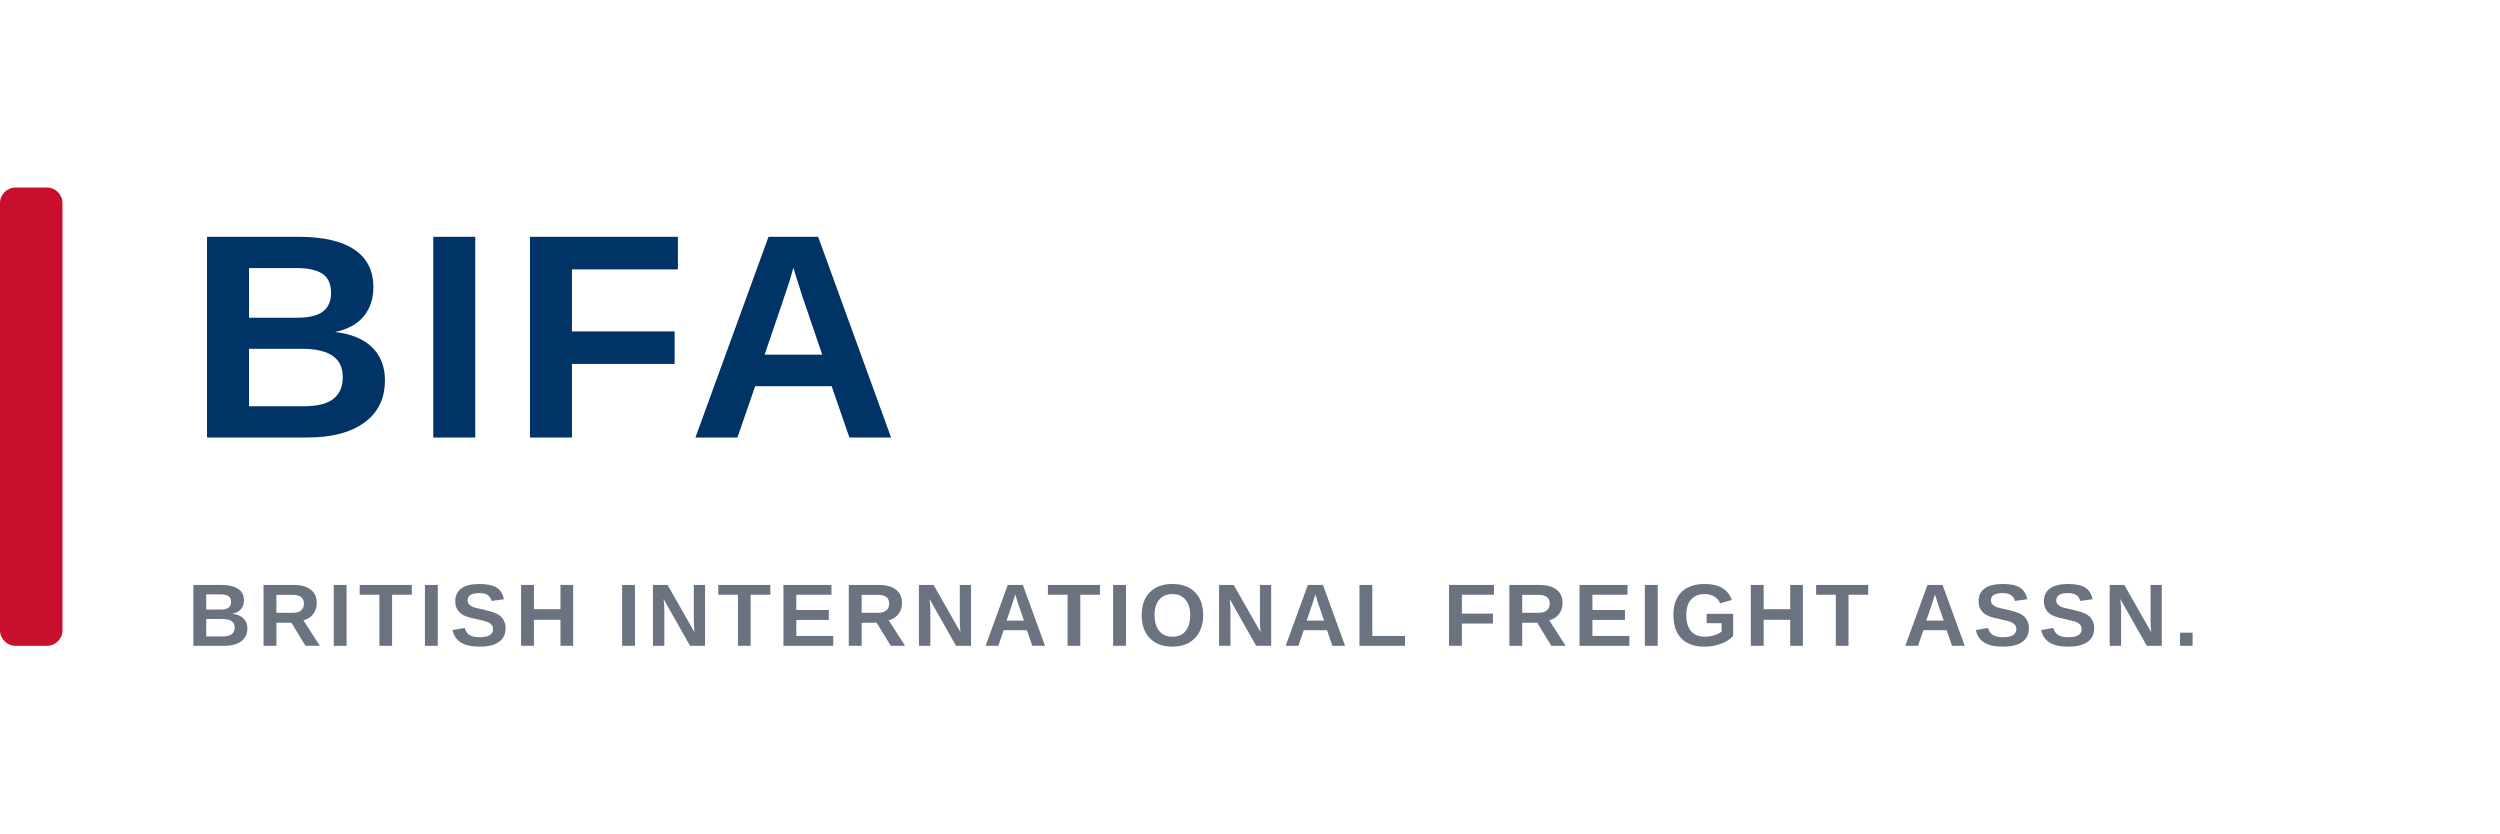
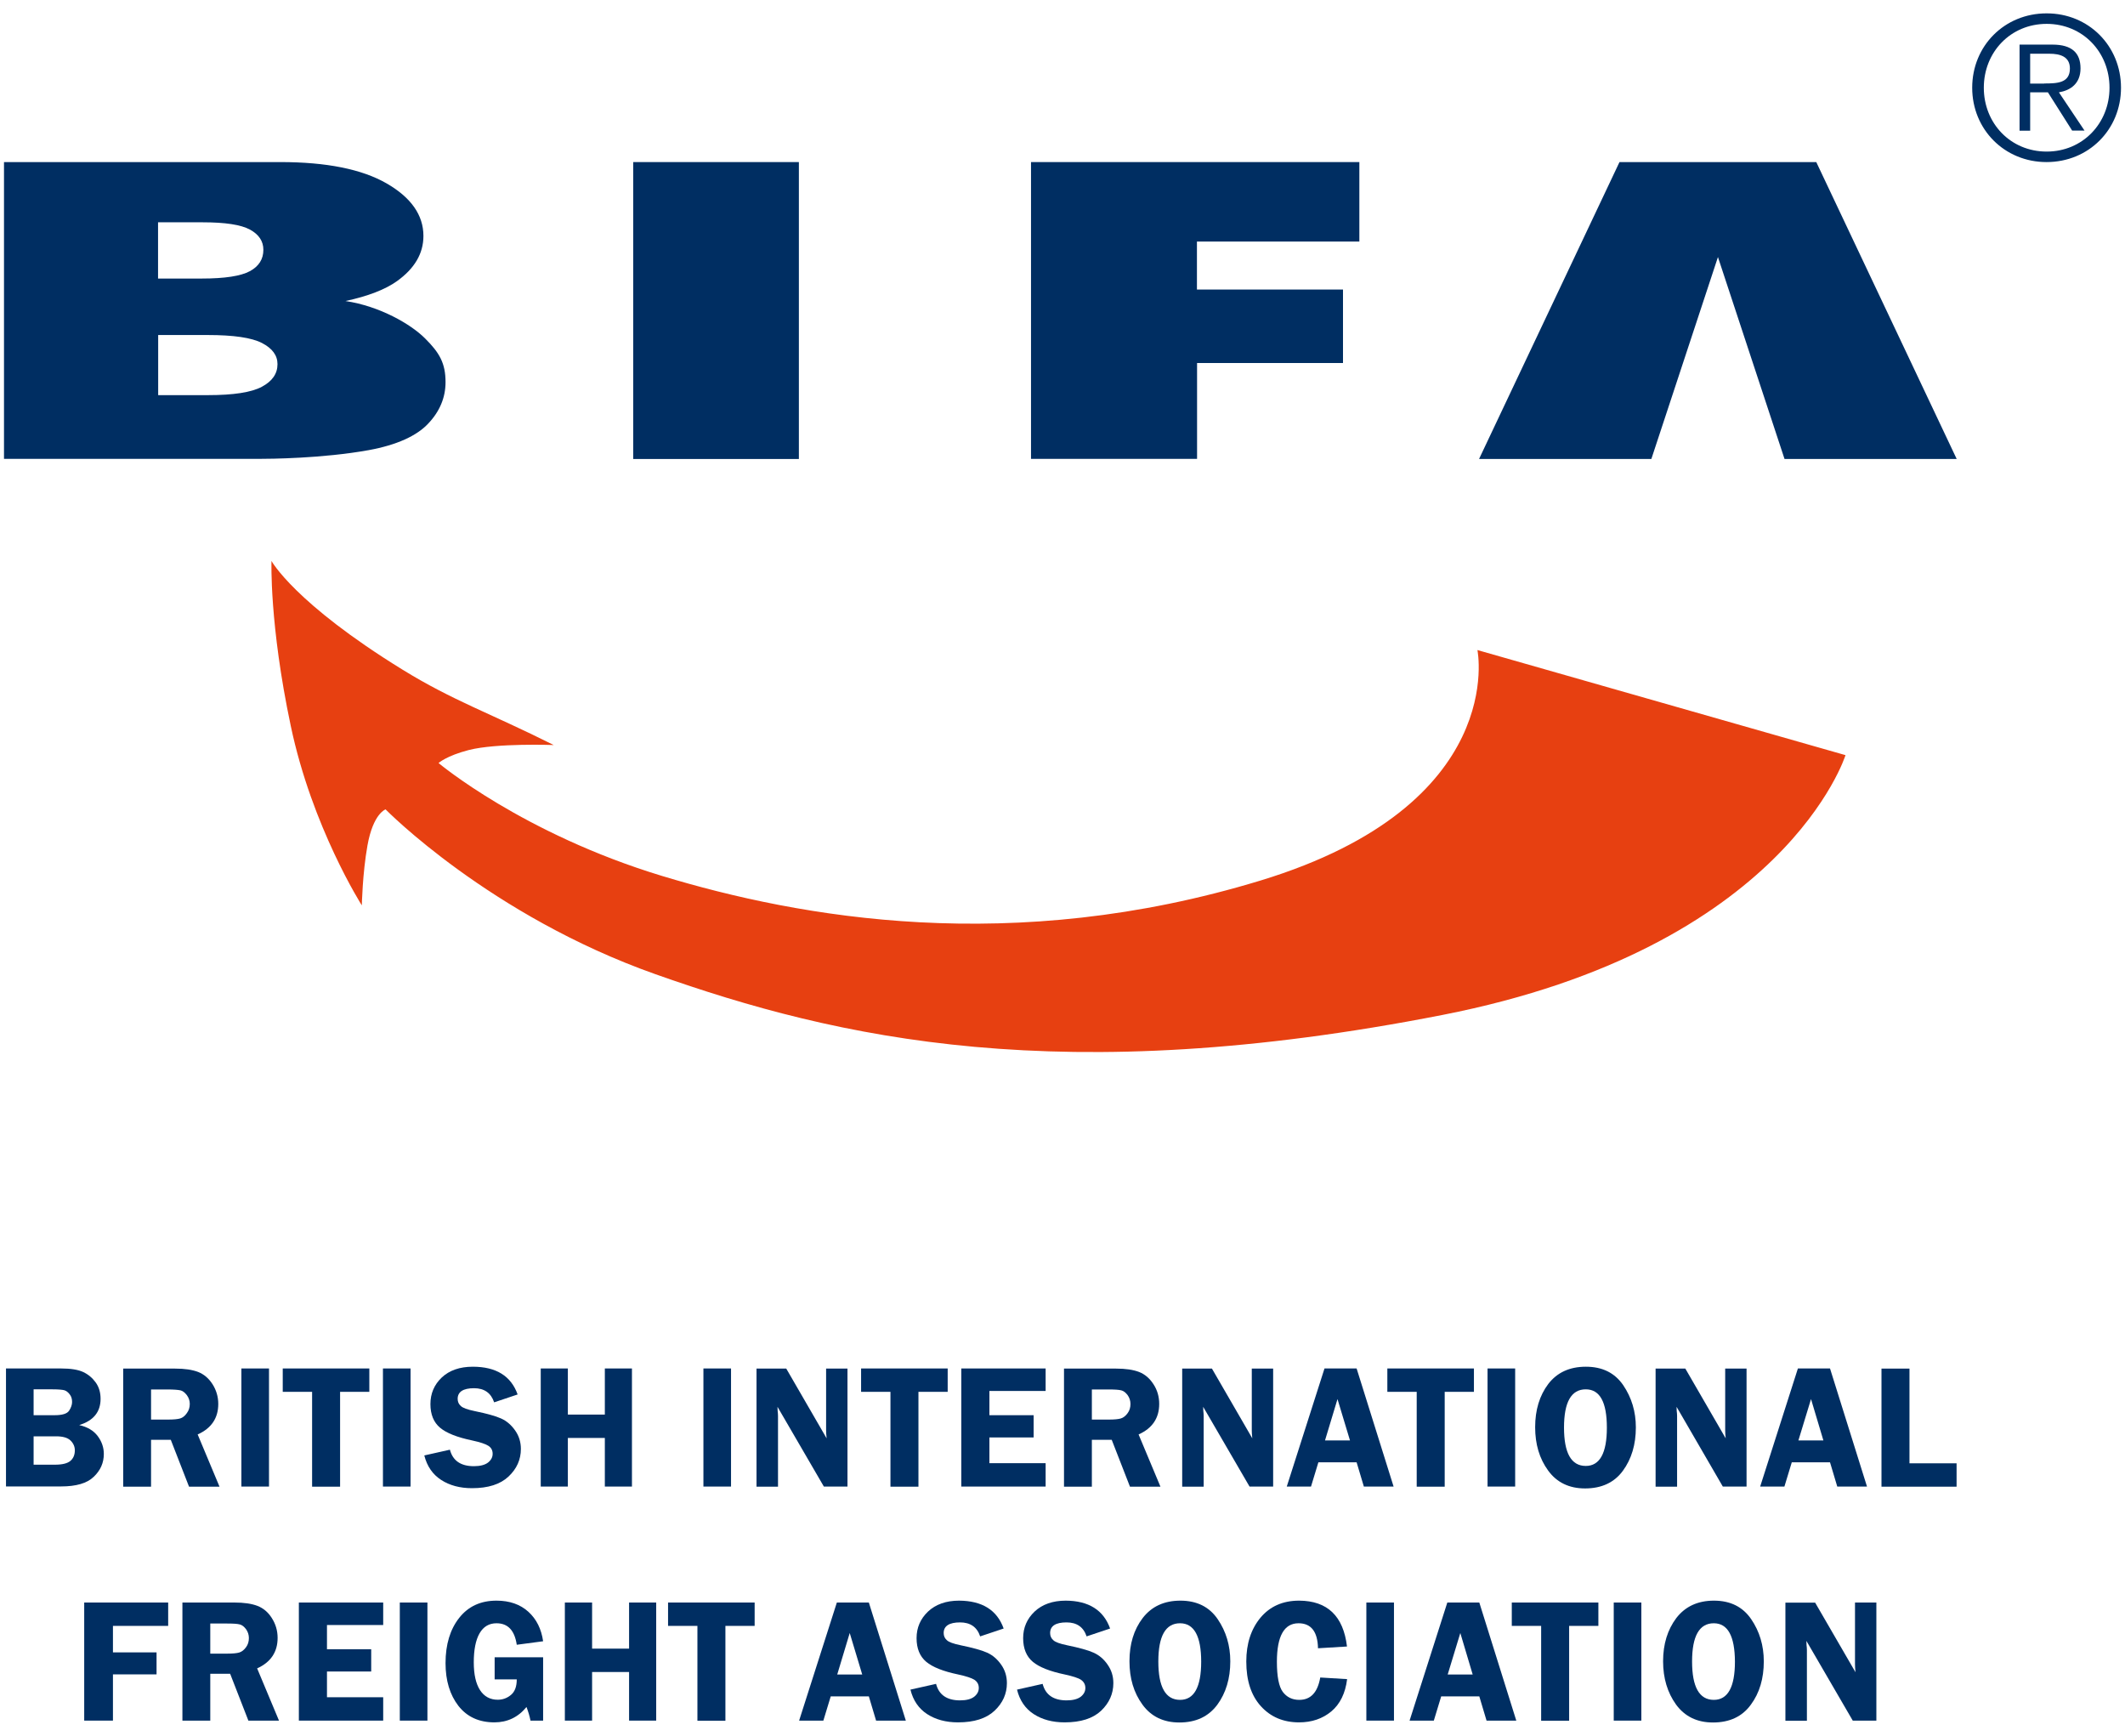
- <svg xmlns="http://www.w3.org/2000/svg" viewBox="0 0 240 80" role="img" aria-label="BIFA">
-   <rect x="0" y="18" width="6" height="44" rx="1.5" fill="#C8102E" />
-   <text x="18" y="42" font-family="Arial, Helvetica, sans-serif" font-size="28" font-weight="800" fill="#003366" letter-spacing="1.5">BIFA</text>
-   <text x="18" y="62" font-family="Arial, Helvetica, sans-serif" font-size="8.5" font-weight="600" fill="#6B7280" letter-spacing="0.6">BRITISH INTERNATIONAL FREIGHT ASSN.</text>
+ <svg xmlns="http://www.w3.org/2000/svg" version="1.1" id="Layer_1" x="0px" y="0px" viewBox="0 0 170.08 138.9" style="enable-background:new 0 0 170.08 138.9;" xml:space="preserve">
+   <style type="text/css"> .st0{fill:#002E62;fill-rule:evenodd;} .st1{fill:#E74011;} </style>
+   <g>
+     <g>
+       <path class="st0" d="M50.68,12.97h13.26v23.76H50.68V12.97z" />
+       <path class="st0" d="M82.52,12.97h26.28v6.36h-13v3.84h11.69v5.88H95.81v7.67H82.52V12.97z" />
+     </g>
+     <polygon class="st0" points="118.38,36.73 132.17,36.73 137.5,20.57 142.83,36.73 156.61,36.73 145.37,12.97 129.62,12.97 " />
+     <path class="st0" d="M0.32,12.97h22.12c3.69,0,6.52,0.57,8.49,1.7c1.97,1.13,2.96,2.54,2.96,4.21c0,1.41-0.71,2.61-2.12,3.62 c-0.94,0.67-2.31,1.2-4.12,1.59c2.75,0.41,5.23,1.85,6.37,2.99c1.16,1.15,1.64,1.99,1.64,3.5c0,1.23-0.46,2.34-1.39,3.32 c-0.92,0.98-2.51,1.71-4.75,2.12c-3.71,0.67-7.94,0.7-8.81,0.7H0.32V12.97z M12.65,22.29h3.51c1.84,0,3.12-0.2,3.84-0.59 c0.72-0.39,1.08-0.96,1.08-1.71c0-0.69-0.36-1.23-1.08-1.62c-0.72-0.39-1.98-0.58-3.77-0.58h-3.58V22.29z M12.65,31.62h4 c2.04,0,3.47-0.22,4.31-0.67c0.84-0.45,1.25-1.05,1.25-1.81c0-0.7-0.41-1.26-1.24-1.69c-0.83-0.43-2.28-0.64-4.34-0.64h-3.97V31.62 z" />
+     <path class="st1" d="M21.73,44.89c0,0,1.82,3.36,10.49,8.7c4.04,2.49,6.99,3.47,12.1,6.03c0,0-4.56-0.17-6.8,0.4 c-1.78,0.46-2.42,1.04-2.42,1.04S41.82,66.71,53,70.1c11.03,3.34,28.02,6.42,47.9,0.36c19.88-6.06,17.35-18.44,17.35-18.44 l29.46,8.41c0,0-4.8,15.41-32.26,20.79c-30.46,5.97-48.33,1.93-62.99-3.26c-13.28-4.7-21.6-13.19-21.6-13.19s-0.99,0.32-1.45,2.89 c-0.4,2.25-0.45,4.79-0.45,4.79s-3.98-6.24-5.69-14.37C21.55,49.94,21.73,44.89,21.73,44.89z" />
+     <g>
+       <g>
+         <path class="st0" d="M13.47,130.11H9.04v2.12h3.49v1.76H9.04v3.7h-2.3v-9.45h6.72V130.11z" />
+         <path class="st0" d="M16.83,133.94v3.75H14.6v-9.45h4.16c0.77,0,1.38,0.09,1.85,0.27c0.46,0.18,0.85,0.5,1.15,0.98 c0.3,0.47,0.46,1,0.46,1.58c0,1.13-0.55,1.95-1.64,2.44l1.75,4.18h-2.45l-1.46-3.75H16.83z M16.83,129.92v2.41h1.36 c0.44,0,0.76-0.03,0.96-0.09c0.2-0.06,0.38-0.2,0.54-0.42c0.16-0.21,0.23-0.46,0.23-0.74c0-0.26-0.08-0.5-0.23-0.71 c-0.16-0.21-0.33-0.34-0.51-0.38c-0.19-0.05-0.53-0.07-1.04-0.07H16.83z" />
+         <path class="st0" d="M30.67,130.04h-4.5v1.94h3.54v1.78h-3.54v2.06h4.5v1.87h-6.75v-9.45h6.75V130.04z" />
+         <path class="st0" d="M34.21,128.24v9.45H32v-9.45H34.21z" />
+         <path class="st0" d="M43.47,132.64v5.05h-1.01c-0.07-0.36-0.18-0.72-0.32-1.09c-0.67,0.82-1.53,1.23-2.57,1.23 c-1.23,0-2.19-0.44-2.88-1.32c-0.68-0.88-1.03-2.02-1.03-3.42c0-1.5,0.37-2.71,1.1-3.63c0.73-0.92,1.72-1.37,2.98-1.37 c1.05,0,1.9,0.3,2.55,0.89c0.65,0.59,1.04,1.38,1.18,2.36l-2.11,0.28c-0.17-1.15-0.71-1.72-1.62-1.72c-0.6,0-1.05,0.27-1.36,0.81 c-0.31,0.54-0.46,1.32-0.46,2.32c0,0.97,0.17,1.71,0.5,2.22c0.33,0.51,0.81,0.77,1.42,0.77c0.4,0,0.75-0.13,1.06-0.39 c0.31-0.26,0.46-0.67,0.46-1.24h-1.77v-1.77H43.47z" />
+         <path class="st0" d="M52.52,128.24v9.45h-2.17v-3.89h-2.96v3.89h-2.18v-9.45h2.18v3.69h2.96v-3.69H52.52z" />
+         <path class="st0" d="M60.4,128.24v1.87h-2.34v7.59h-2.24v-7.59h-2.35v-1.87H60.4z" />
+         <path class="st0" d="M69.54,128.24l2.96,9.45h-2.38l-0.58-1.94h-3.05l-0.59,1.94h-1.94l3.02-9.45H69.54z M67.01,134h2l-1-3.32 L67.01,134z" />
+         <path class="st0" d="M80.33,130.32l-1.88,0.63c-0.25-0.75-0.79-1.12-1.61-1.12c-0.87,0-1.31,0.29-1.31,0.85 c0,0.23,0.08,0.42,0.25,0.57c0.16,0.16,0.53,0.29,1.11,0.41c0.96,0.2,1.67,0.39,2.11,0.59c0.45,0.2,0.82,0.52,1.13,0.96 c0.31,0.44,0.46,0.93,0.46,1.48c0,0.85-0.33,1.59-0.99,2.21c-0.66,0.62-1.63,0.93-2.92,0.93c-0.97,0-1.79-0.22-2.47-0.66 c-0.68-0.44-1.13-1.1-1.34-1.96l2.05-0.46c0.23,0.88,0.87,1.32,1.92,1.32c0.51,0,0.88-0.1,1.13-0.29c0.25-0.2,0.37-0.43,0.37-0.7 c0-0.28-0.11-0.49-0.34-0.65c-0.23-0.15-0.66-0.29-1.3-0.43c-1.2-0.25-2.06-0.59-2.57-1.02c-0.51-0.43-0.77-1.06-0.77-1.89 c0-0.84,0.31-1.55,0.92-2.13c0.61-0.57,1.44-0.87,2.48-0.87C78.61,128.1,79.8,128.84,80.33,130.32z" />
+         <path class="st0" d="M88.85,130.32l-1.88,0.63c-0.25-0.75-0.79-1.12-1.61-1.12c-0.87,0-1.31,0.29-1.31,0.85 c0,0.23,0.08,0.42,0.25,0.57c0.16,0.16,0.53,0.29,1.11,0.41c0.96,0.2,1.67,0.39,2.11,0.59c0.45,0.2,0.83,0.52,1.13,0.96 c0.31,0.44,0.46,0.93,0.46,1.48c0,0.85-0.33,1.59-0.98,2.21c-0.66,0.62-1.63,0.93-2.92,0.93c-0.97,0-1.79-0.22-2.47-0.66 c-0.68-0.44-1.13-1.1-1.34-1.96l2.05-0.46c0.23,0.88,0.87,1.32,1.92,1.32c0.5,0,0.88-0.1,1.13-0.29c0.25-0.2,0.37-0.43,0.37-0.7 c0-0.28-0.12-0.49-0.34-0.65c-0.22-0.15-0.66-0.29-1.3-0.43c-1.2-0.25-2.06-0.59-2.57-1.02c-0.51-0.43-0.77-1.06-0.77-1.89 c0-0.84,0.31-1.55,0.92-2.13c0.61-0.57,1.44-0.87,2.49-0.87C87.13,128.1,88.32,128.84,88.85,130.32z" />
+         <path class="st0" d="M94.39,137.84c-1.27,0-2.26-0.48-2.95-1.43c-0.7-0.96-1.04-2.11-1.04-3.47c0-1.38,0.35-2.53,1.06-3.46 c0.71-0.92,1.71-1.39,3.02-1.39c1.32,0,2.31,0.5,2.98,1.48s1.01,2.11,1.01,3.38c0,1.37-0.35,2.53-1.04,3.47 C96.72,137.37,95.72,137.84,94.39,137.84z M94.45,129.9c-1.16,0-1.74,1.02-1.74,3.06c0,2.04,0.58,3.07,1.74,3.07 c1.12,0,1.69-1.02,1.69-3.06C96.14,130.93,95.57,129.9,94.45,129.9z" />
+         <path class="st0" d="M107.81,131.76l-2.32,0.14c-0.03-1.33-0.55-2-1.56-2c-1.15,0-1.73,1.03-1.73,3.08 c0,1.19,0.16,1.99,0.47,2.41c0.32,0.42,0.75,0.64,1.32,0.64c0.92,0,1.47-0.6,1.68-1.79l2.15,0.13c-0.14,1.13-0.56,1.99-1.26,2.58 c-0.71,0.59-1.57,0.88-2.59,0.88c-1.25,0-2.27-0.43-3.05-1.29c-0.78-0.86-1.17-2.05-1.17-3.58c0-1.43,0.38-2.59,1.13-3.5 c0.76-0.91,1.79-1.37,3.1-1.37C106.24,128.1,107.52,129.32,107.81,131.76z" />
+         <path class="st0" d="M111.57,128.24v9.45h-2.21v-9.45H111.57z" />
+         <path class="st0" d="M118.4,128.24l2.96,9.45h-2.38l-0.58-1.94h-3.05l-0.59,1.94h-1.94l3.02-9.45H118.4z M115.87,134h2 l-0.99-3.32L115.87,134z" />
+         <path class="st0" d="M127.93,128.24v1.87h-2.34v7.59h-2.24v-7.59h-2.35v-1.87H127.93z" />
+         <path class="st0" d="M131.37,128.24v9.45h-2.21v-9.45H131.37z" />
+         <path class="st0" d="M137.1,137.84c-1.27,0-2.25-0.48-2.95-1.43c-0.69-0.96-1.04-2.11-1.04-3.47c0-1.38,0.36-2.53,1.06-3.46 c0.71-0.92,1.71-1.39,3.01-1.39c1.32,0,2.31,0.5,2.98,1.48c0.67,0.98,1.01,2.11,1.01,3.38c0,1.37-0.34,2.53-1.04,3.47 C139.44,137.37,138.43,137.84,137.1,137.84z M137.17,129.9c-1.16,0-1.74,1.02-1.74,3.06c0,2.04,0.58,3.07,1.74,3.07 c1.12,0,1.69-1.02,1.69-3.06C138.85,130.93,138.29,129.9,137.17,129.9z" />
+         <path class="st0" d="M150.18,128.24v9.45h-1.89l-3.71-6.38c0,0.16,0.01,0.27,0.01,0.32c0.02,0.16,0.03,0.3,0.03,0.41v5.66h-1.72 v-9.45h2.38l3.23,5.57c-0.03-0.28-0.04-0.49-0.04-0.63v-4.95H150.18z" />
+       </g>
+       <g>
+         <path class="st0" d="M0.48,109.51h4.41c0.79,0,1.38,0.1,1.78,0.29c0.4,0.19,0.73,0.47,0.99,0.83c0.26,0.36,0.39,0.8,0.39,1.31 c0,1.05-0.57,1.75-1.71,2.1c0.66,0.15,1.15,0.44,1.48,0.88c0.33,0.44,0.49,0.92,0.49,1.43c0,0.71-0.27,1.32-0.81,1.83 c-0.53,0.52-1.41,0.77-2.61,0.77H0.48V109.51z M2.69,111.18v2.07h1.68c0.62,0,1-0.12,1.16-0.36c0.16-0.24,0.24-0.48,0.24-0.7 c0-0.24-0.06-0.45-0.2-0.62c-0.13-0.17-0.28-0.28-0.43-0.32c-0.16-0.04-0.47-0.07-0.93-0.07H2.69z M2.69,114.94v2.27h1.71 c0.58,0,0.99-0.1,1.23-0.3c0.24-0.2,0.36-0.49,0.36-0.85c0-0.3-0.12-0.57-0.35-0.79c-0.23-0.22-0.61-0.33-1.15-0.33H2.69z" />
+         <path class="st0" d="M12.09,115.22v3.75H9.86v-9.45h4.15c0.77,0,1.38,0.09,1.85,0.27c0.46,0.18,0.85,0.51,1.15,0.98 c0.3,0.47,0.46,1,0.46,1.58c0,1.13-0.55,1.95-1.65,2.44l1.75,4.18h-2.44l-1.46-3.75H12.09z M12.09,111.19v2.41h1.36 c0.44,0,0.77-0.03,0.97-0.09c0.2-0.06,0.38-0.2,0.53-0.42c0.16-0.21,0.24-0.46,0.24-0.74c0-0.26-0.08-0.5-0.24-0.71 c-0.16-0.21-0.33-0.34-0.51-0.38s-0.53-0.07-1.04-0.07H12.09z" />
+         <path class="st0" d="M21.53,109.51v9.45h-2.21v-9.45H21.53z" />
+         <path class="st0" d="M29.56,109.51v1.87h-2.34v7.59h-2.24v-7.59h-2.35v-1.87H29.56z" />
+         <path class="st0" d="M32.86,109.51v9.45h-2.21v-9.45H32.86z" />
+         <path class="st0" d="M41.43,111.59l-1.88,0.63c-0.25-0.75-0.79-1.13-1.61-1.13c-0.87,0-1.31,0.29-1.31,0.85 c0,0.23,0.08,0.42,0.25,0.57c0.16,0.16,0.53,0.29,1.11,0.41c0.96,0.2,1.67,0.39,2.11,0.59c0.45,0.2,0.82,0.52,1.13,0.96 c0.31,0.44,0.46,0.93,0.46,1.48c0,0.85-0.33,1.59-0.99,2.21c-0.66,0.62-1.63,0.93-2.92,0.93c-0.97,0-1.79-0.22-2.47-0.66 c-0.68-0.44-1.13-1.09-1.35-1.96l2.05-0.46c0.23,0.88,0.87,1.32,1.92,1.32c0.5,0,0.88-0.1,1.13-0.29c0.25-0.2,0.37-0.43,0.37-0.7 c0-0.28-0.11-0.49-0.34-0.64c-0.23-0.15-0.66-0.29-1.3-0.43c-1.2-0.25-2.06-0.59-2.57-1.02c-0.51-0.43-0.77-1.06-0.77-1.89 c0-0.84,0.3-1.55,0.91-2.13c0.61-0.57,1.44-0.86,2.48-0.86C39.71,109.37,40.9,110.11,41.43,111.59z" />
+         <path class="st0" d="M50.58,109.51v9.45h-2.17v-3.89h-2.96v3.89h-2.17v-9.45h2.17v3.69h2.96v-3.69H50.58z" />
+         <path class="st0" d="M58.51,109.51v9.45H56.3v-9.45H58.51z" />
+         <path class="st0" d="M67.83,109.51v9.45h-1.89l-3.71-6.38c0.01,0.16,0.01,0.27,0.01,0.32c0.02,0.16,0.03,0.3,0.03,0.41v5.66 h-1.72v-9.45h2.38l3.23,5.58c-0.03-0.28-0.04-0.49-0.04-0.63v-4.95H67.83z" />
+         <path class="st0" d="M75.85,109.51v1.87h-2.34v7.59h-2.24v-7.59h-2.35v-1.87H75.85z" />
+         <path class="st0" d="M83.69,111.31h-4.5v1.94h3.54v1.78h-3.54v2.06h4.5v1.87h-6.75v-9.45h6.75V111.31z" />
+         <path class="st0" d="M87.39,115.22v3.75h-2.23v-9.45h4.16c0.77,0,1.38,0.09,1.85,0.27c0.46,0.18,0.85,0.51,1.15,0.98 c0.31,0.47,0.46,1,0.46,1.58c0,1.13-0.55,1.95-1.65,2.44l1.75,4.18h-2.44l-1.46-3.75H87.39z M87.39,111.19v2.41h1.36 c0.44,0,0.76-0.03,0.96-0.09c0.2-0.06,0.38-0.2,0.54-0.42c0.16-0.21,0.23-0.46,0.23-0.74c0-0.26-0.08-0.5-0.23-0.71 c-0.16-0.21-0.33-0.34-0.51-0.38c-0.19-0.05-0.53-0.07-1.04-0.07H87.39z" />
+         <path class="st0" d="M101.9,109.51v9.45h-1.89l-3.71-6.38c0,0.16,0.01,0.27,0.01,0.32c0.02,0.16,0.03,0.3,0.03,0.41v5.66h-1.72 v-9.45H97l3.23,5.58c-0.03-0.28-0.04-0.49-0.04-0.63v-4.95H101.9z" />
+         <path class="st0" d="M108.58,109.51l2.96,9.45h-2.38l-0.58-1.94h-3.06l-0.59,1.94h-1.94l3.02-9.45H108.58z M106.05,115.27h2 l-1-3.31L106.05,115.27z" />
+         <path class="st0" d="M117.97,109.51v1.87h-2.34v7.59h-2.24v-7.59h-2.35v-1.87H117.97z" />
+         <path class="st0" d="M121.27,109.51v9.45h-2.21v-9.45H121.27z" />
+         <path class="st0" d="M126.86,119.11c-1.27,0-2.26-0.48-2.95-1.43c-0.7-0.96-1.04-2.11-1.04-3.47c0-1.38,0.35-2.53,1.05-3.46 c0.71-0.92,1.71-1.38,3.01-1.38c1.32,0,2.31,0.49,2.99,1.48c0.67,0.99,1.01,2.11,1.01,3.38c0,1.37-0.35,2.53-1.04,3.47 C129.2,118.64,128.19,119.11,126.86,119.11z M126.92,111.18c-1.16,0-1.74,1.02-1.74,3.06c0,2.04,0.58,3.07,1.74,3.07 c1.12,0,1.69-1.02,1.69-3.06C128.61,112.2,128.05,111.18,126.92,111.18z" />
+         <path class="st0" d="M139.79,109.51v9.45h-1.9l-3.7-6.38c0,0.16,0.01,0.27,0.01,0.32c0.02,0.16,0.03,0.3,0.03,0.41v5.66h-1.72 v-9.45h2.38l3.23,5.58c-0.03-0.28-0.04-0.49-0.04-0.63v-4.95H139.79z" />
+         <path class="st0" d="M146.47,109.51l2.96,9.45h-2.38l-0.58-1.94h-3.06l-0.59,1.94h-1.94l3.02-9.45H146.47z M143.94,115.27h2 l-0.99-3.31L143.94,115.27z" />
+         <path class="st0" d="M152.83,117.1h3.77v1.87h-6.01v-9.45h2.24V117.1z" />
+       </g>
+     </g>
+     <g>
+       <path class="st0" d="M169.76,7.02c0,3.35-2.59,5.95-5.96,5.95c-3.36,0-5.95-2.61-5.95-5.95c0-3.35,2.59-5.95,5.95-5.95 C167.16,1.06,169.76,3.67,169.76,7.02z M158.78,7.02c0,2.85,2.14,5.11,5.03,5.11c2.88,0,5.03-2.26,5.03-5.11 c0-2.85-2.14-5.11-5.03-5.11C160.92,1.91,158.78,4.17,158.78,7.02z M162.49,10.46h-0.85V3.57h2.64c1.55,0,2.24,0.67,2.24,1.9 c0,1.22-0.8,1.76-1.73,1.92l2.05,3.06h-0.99l-1.94-3.06h-1.42V10.46z M163.61,6.68c1.04,0,2.06-0.03,2.06-1.2 c0-0.96-0.8-1.18-1.63-1.18h-1.55v2.39H163.61z" />
+     </g>
+   </g>
</svg>
